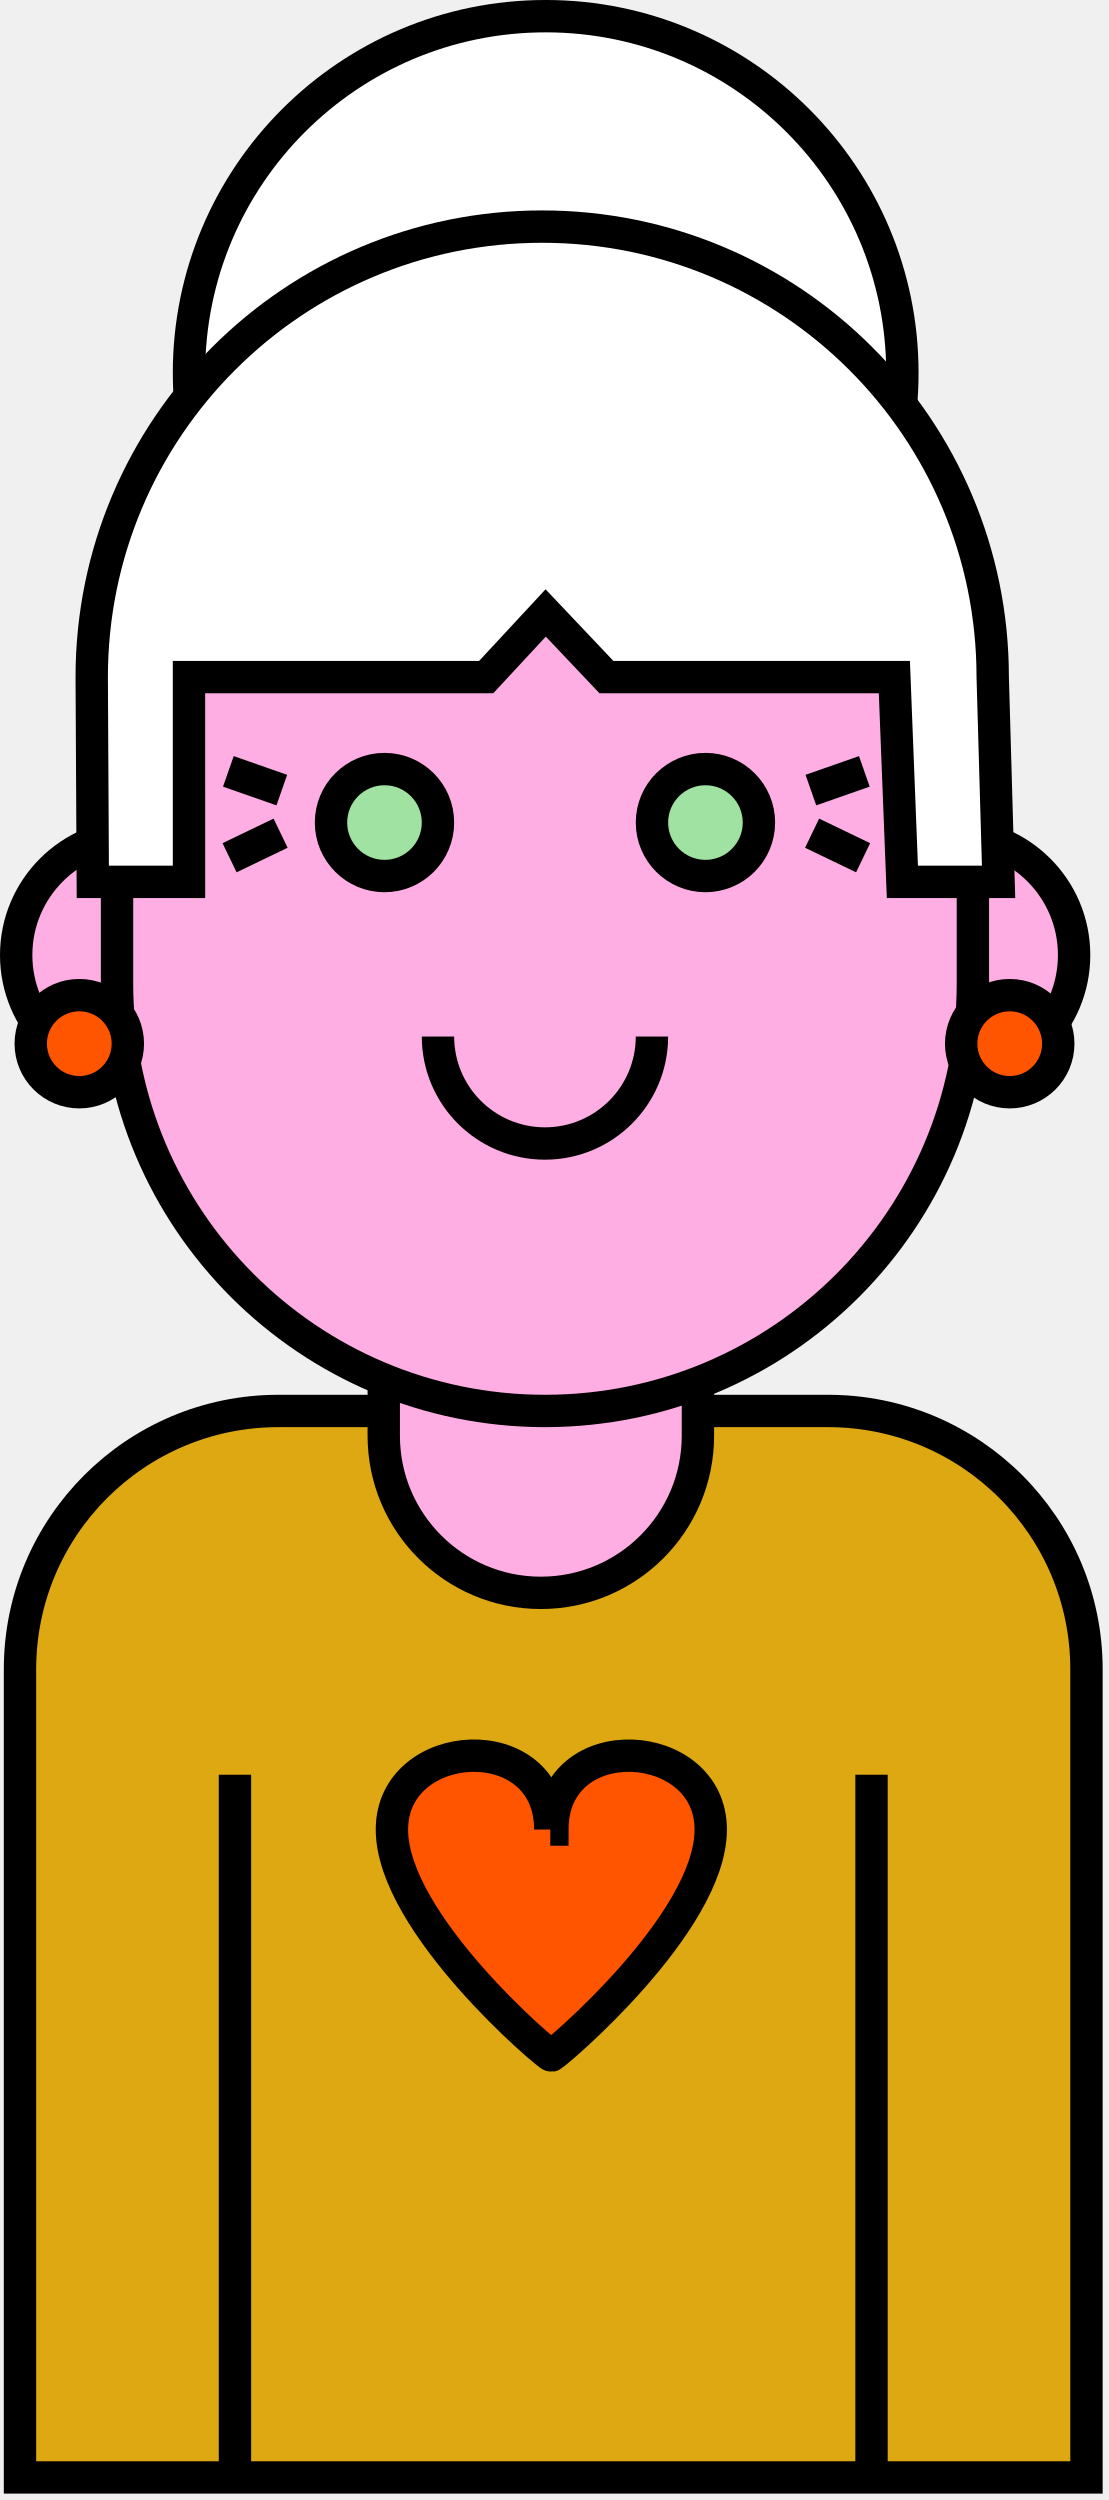
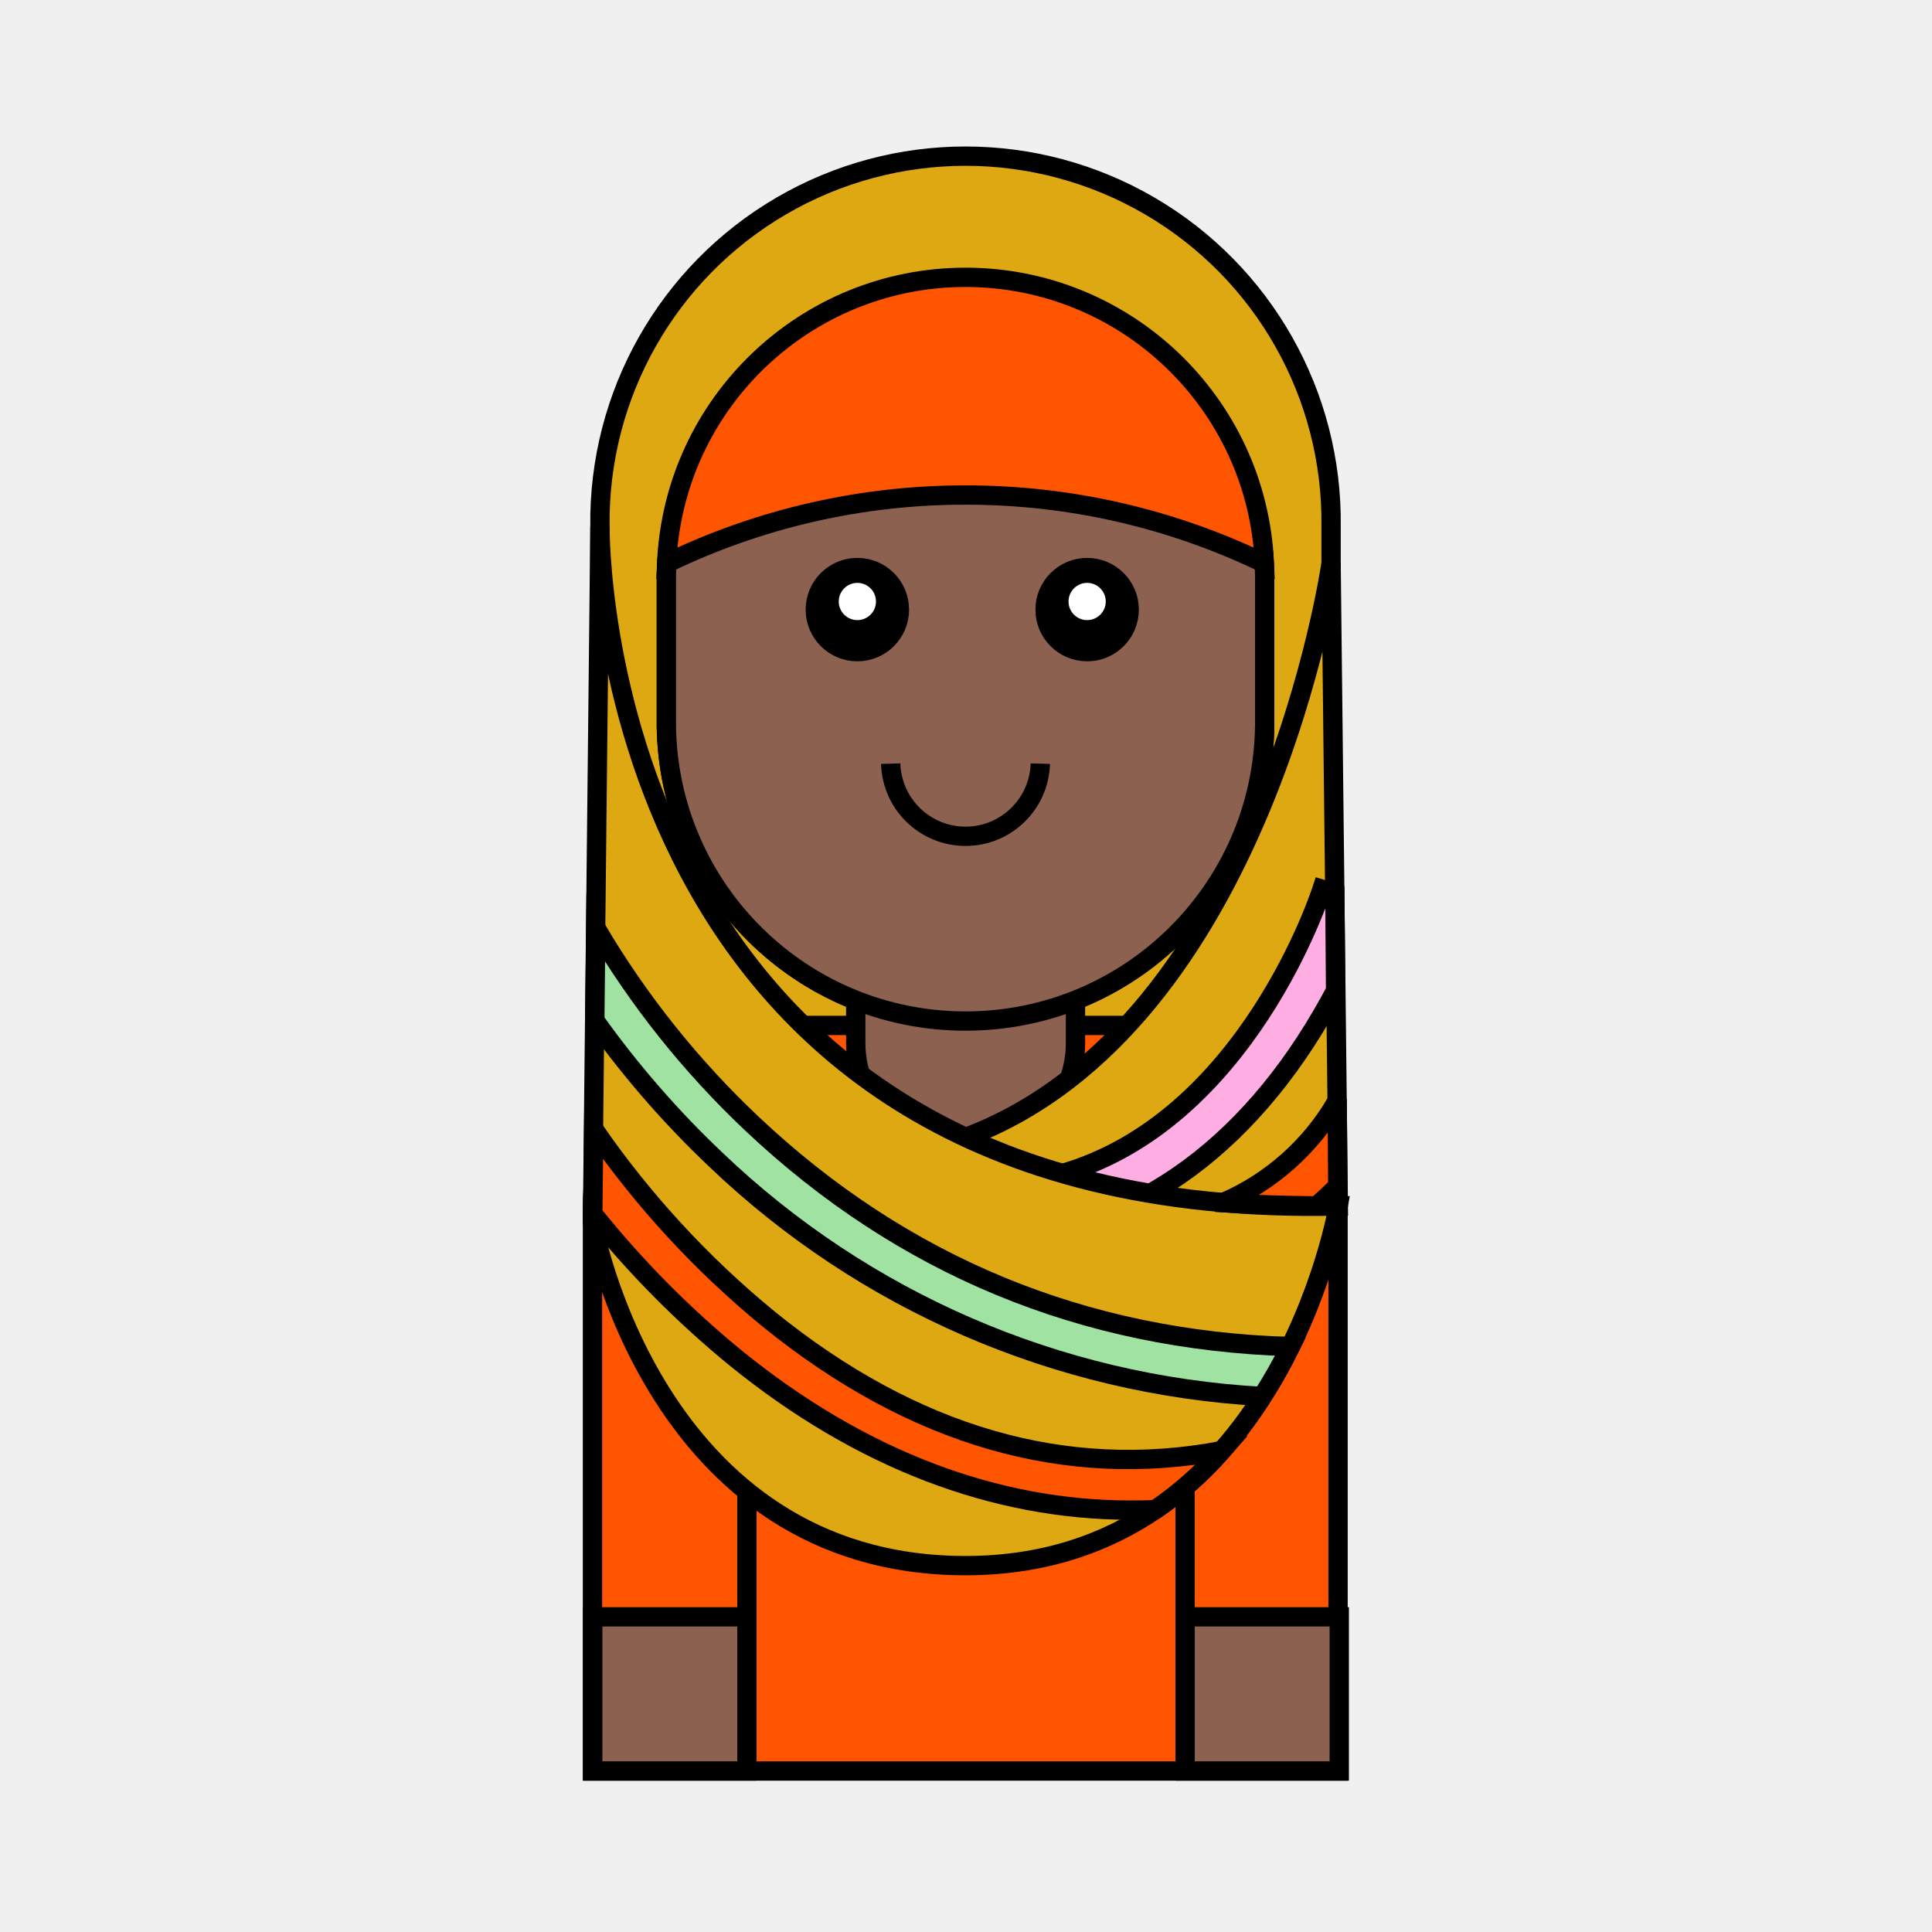
- <svg xmlns="http://www.w3.org/2000/svg" width="137" height="309" viewBox="0 0 137 309">
-   <g fill="none" fill-rule="evenodd">
-     <path fill="#FFAEE4" d="M31.752 118.049c0 8.215-6.66 14.875-14.876 14.875S2 126.264 2 118.048s6.66-14.876 14.876-14.876 14.876 6.66 14.876 14.877" />
-     <path stroke="#000" stroke-width="4" d="M31.752 118.049c0 8.215-6.66 14.875-14.876 14.875S2 126.264 2 118.048s6.66-14.876 14.876-14.876 14.876 6.66 14.876 14.877z" />
-     <path fill="#FFAEE4" d="M132.76 118.049c0 8.215-6.66 14.875-14.876 14.875s-14.876-6.66-14.876-14.876 6.66-14.876 14.876-14.876 14.876 6.66 14.876 14.877" />
-     <path stroke="#000" stroke-width="4" d="M132.76 118.049c0 8.215-6.66 14.875-14.876 14.875s-14.876-6.66-14.876-14.876 6.66-14.876 14.876-14.876 14.876 6.66 14.876 14.877z" />
-     <path fill="#DDA812" d="M134.288 306.212H2.471v-99.886c0-17.635 14.296-31.93 31.931-31.93h67.955c17.635 0 31.931 14.295 31.931 31.93v99.886z" />
-     <path stroke="#000" stroke-width="4" d="M134.288 306.212H2.471v-99.886c0-17.635 14.296-31.93 31.931-31.93h67.955c17.635 0 31.931 14.295 31.931 31.93v99.886zM29.04 219.356v86.856M107.72 219.356v86.856" />
-     <path fill="#FFAEE4" d="M66.847 196.876c-10.722 0-19.415-8.692-19.415-19.415v-16.35h38.83v16.35c0 10.723-8.692 19.415-19.415 19.415" />
-     <path stroke="#000" stroke-width="4" d="M66.847 196.876c-10.722 0-19.415-8.692-19.415-19.415v-16.35h38.83v16.35c0 10.723-8.692 19.415-19.415 19.415z" />
-     <path fill="#FFF" d="M111.534 46.087c0 24.35-19.739 44.088-44.088 44.088-24.35 0-44.087-19.739-44.087-44.087 0-24.35 19.737-44.089 44.087-44.089 24.35 0 44.088 19.74 44.088 44.088" />
-     <path stroke="#000" stroke-width="4" d="M111.534 46.087c0 24.35-19.739 44.088-44.088 44.088-24.35 0-44.087-19.739-44.087-44.087 0-24.35 19.737-44.089 44.087-44.089 24.35 0 44.088 19.74 44.088 44.088z" />
-     <path fill="#FFAEE4" d="M120.25 121.502c0 29.212-23.68 52.893-52.892 52.893-29.212 0-52.893-23.68-52.893-52.893V95.056c0-29.212 23.681-52.892 52.893-52.892 29.211 0 52.892 23.68 52.892 52.892v26.446z" />
-     <path stroke="#000" stroke-width="4" d="M120.25 121.502c0 29.212-23.68 52.893-52.892 52.893-29.212 0-52.893-23.68-52.893-52.893V95.056c0-29.212 23.681-52.892 52.893-52.892 29.211 0 52.892 23.68 52.892 52.892v26.446z" />
-     <path fill="#FFF" d="M122.699 83.688c0-30.75-24.93-55.68-55.681-55.68-30.752 0-55.681 24.93-55.681 55.68L11.47 109h11.889l-.001-25.312h36.735l7.354-7.926 7.507 7.926h35.59l.99 25.312h11.89l-.725-25.312z" />
-     <path stroke="#000" stroke-width="4" d="M122.699 83.688c0-30.75-24.93-55.68-55.681-55.68-30.752 0-55.681 24.93-55.681 55.68L11.47 109h11.889l-.001-25.312h36.735l7.354-7.926 7.507 7.926h35.59l.99 25.312h11.89l-.725-25.312zM80.581 128.114c0 7.303-5.92 13.223-13.223 13.223-7.303 0-13.223-5.92-13.223-13.223" />
-     <path fill="#9FE2A2" d="M54.135 101.668a6.611 6.611 0 1 1-13.223-.001 6.611 6.611 0 0 1 13.223 0" />
-     <path stroke="#000" stroke-width="4" d="M54.135 101.668a6.611 6.611 0 1 1-13.223-.001 6.611 6.611 0 0 1 13.223 0z" />
-     <path fill="#9FE2A2" d="M93.804 101.668a6.611 6.611 0 1 1-13.222 0 6.611 6.611 0 0 1 13.222 0" />
-     <path stroke="#000" stroke-width="4" d="M93.804 101.668a6.611 6.611 0 1 1-13.222 0 6.611 6.611 0 0 1 13.222 0zM34.832 97.656l-6.607-2.313M34.682 102.982l-6.307 3.036M100.225 97.656l6.607-2.313M100.375 102.982l6.307 3.036" />
-     <path fill="#F50" d="M15.802 129a6 6 0 1 1-12.002-.002 6 6 0 0 1 12.002.002" />
-     <path stroke="#000" stroke-width="4" d="M15.802 129a6 6 0 1 1-12.002-.002 6 6 0 0 1 12.002.002z" />
-     <path fill="#F50" d="M130.801 129a6 6 0 1 1-12 0 6 6 0 0 1 12 0" />
-     <path stroke="#000" stroke-width="4" d="M130.801 129a6 6 0 1 1-12 0 6 6 0 0 1 12 0z" />
-     <path fill="#F50" d="M68.016 226.132c0-12.749-19.575-11.59-19.575 0 0 11.589 19.337 27.996 19.703 27.944.366-.052 19.703-16.355 19.703-27.944 0-11.59-19.575-12.749-19.575 0h-.257z" />
-     <path stroke="#000" stroke-width="4" d="M68.016 226.132c0-12.749-19.575-11.59-19.575 0 0 11.589 19.337 27.996 19.703 27.944.366-.052 19.703-16.355 19.703-27.944 0-11.59-19.575-12.749-19.575 0h-.257z" />
-   </g>
+ <svg xmlns="http://www.w3.org/2000/svg" id="Layer_1" data-name="Layer 1" viewBox="0 0 300 300">
+   <defs>
+     <style>.cls-1{fill:#dda812;}.cls-1,.cls-2,.cls-3,.cls-4,.cls-5,.cls-6,.cls-7,.cls-8{stroke:#000;stroke-miterlimit:10;stroke-width:3px;}.cls-2{fill:#8c6150;}.cls-3{fill:#f50;}.cls-4{fill:none;}.cls-5{fill:#ffaee4;}.cls-7{fill:#fff;}.cls-8{fill:#9fe2a2;}</style>
+   </defs>
+   <path class="cls-1" d="M206.69,178.49V81.77a56.77,56.77,0,1,0-113.53,0v96.72Z" />
+   <path class="cls-2" d="M196.38,112.77a46.46,46.46,0,0,1-92.91,0V89.54a46.46,46.46,0,0,1,92.91,0Z" />
+   <path class="cls-3" d="M120.08,159.23h59.69a28,28,0,0,1,28,28V275a0,0,0,0,1,0,0H92a0,0,0,0,1,0,0V187.27A28,28,0,0,1,120.08,159.23Z" />
+   <line class="cls-4" x1="115.98" y1="198.71" x2="115.98" y2="275" />
+   <line class="cls-4" x1="184.02" y1="198.71" x2="184.02" y2="275" />
+   <path class="cls-2" d="M132.87,147.56H167a0,0,0,0,1,0,0v14.36A17.05,17.05,0,0,1,149.93,179h0a17.05,17.05,0,0,1-17.05-17.05V147.56A0,0,0,0,1,132.87,147.56Z" />
+   <path class="cls-1" d="M206.69,87.47s-10.31,71.76-56.76,89.15c0,0,7,10.65,57.88,10.65l-1.12-99.8" />
+   <path class="cls-5" d="M207.27,138.69l-2-.61c-.12.36-11.62,36.25-40.85,44.3l.26,1a114,114,0,0,0,13.2,2.34c9.4-5.13,17.84-13.22,24.8-23.9,1.83-2.8,3.39-5.52,4.71-8Z" />
+   <path class="cls-1" d="M93.16,81.77S92,189.82,207.81,187.27c0,0-9.36,55.84-57.88,55.84S92,189.82,92,189.82Z" />
+   <path class="cls-2" d="M196.38,112.77a46.46,46.46,0,0,1-92.91,0V89.54a46.46,46.46,0,0,1,92.91,0Z" />
+   <path class="cls-4" d="M161.54,118.58a11.62,11.62,0,0,1-23.23,0" />
+   <path class="cls-3" d="M149.93,76.87a106.22,106.22,0,0,1,46.4,10.6,46.45,46.45,0,0,0-92.81,0A106.23,106.23,0,0,1,149.93,76.87Z" />
+   <circle class="cls-6" cx="133.13" cy="94.66" r="6.53" />
+   <circle class="cls-6" cx="168.81" cy="94.66" r="6.53" />
+   <circle class="cls-7" cx="168.81" cy="93.4" r="4.39" />
+   <circle class="cls-7" cx="133.13" cy="93.4" r="4.39" />
+   <rect class="cls-2" x="92.04" y="251.06" width="23.94" height="23.94" />
+   <rect class="cls-2" x="184.02" y="251.06" width="23.94" height="23.94" />
+   <path class="cls-3" d="M207.64,171.5l-.24-.15a37.7,37.7,0,0,1-17.25,15.29l0,.14c4.3.26,9.05.42,14.29.47q1.62-1.38,3.29-3.07Z" />
+   <path class="cls-8" d="M200.38,209.1c-32.14-.95-60.24-12.57-83.58-34.58a138.24,138.24,0,0,1-24.29-30.44l-.15,14.39a148.51,148.51,0,0,0,18.77,21.58A133.32,133.32,0,0,0,196,216.84,80.93,80.93,0,0,0,200.38,209.1Z" />
+   <path class="cls-3" d="M119.45,204.9a143.53,143.53,0,0,1-27.26-29.57l-.14,13.13a150.78,150.78,0,0,0,22.23,22.45c19.25,15.61,40.09,23.58,61.25,23.58,1.3,0,2.59,0,3.89-.1a55,55,0,0,0,10.3-9.13C165.44,229.82,141.82,223,119.45,204.9Z" />
</svg>
